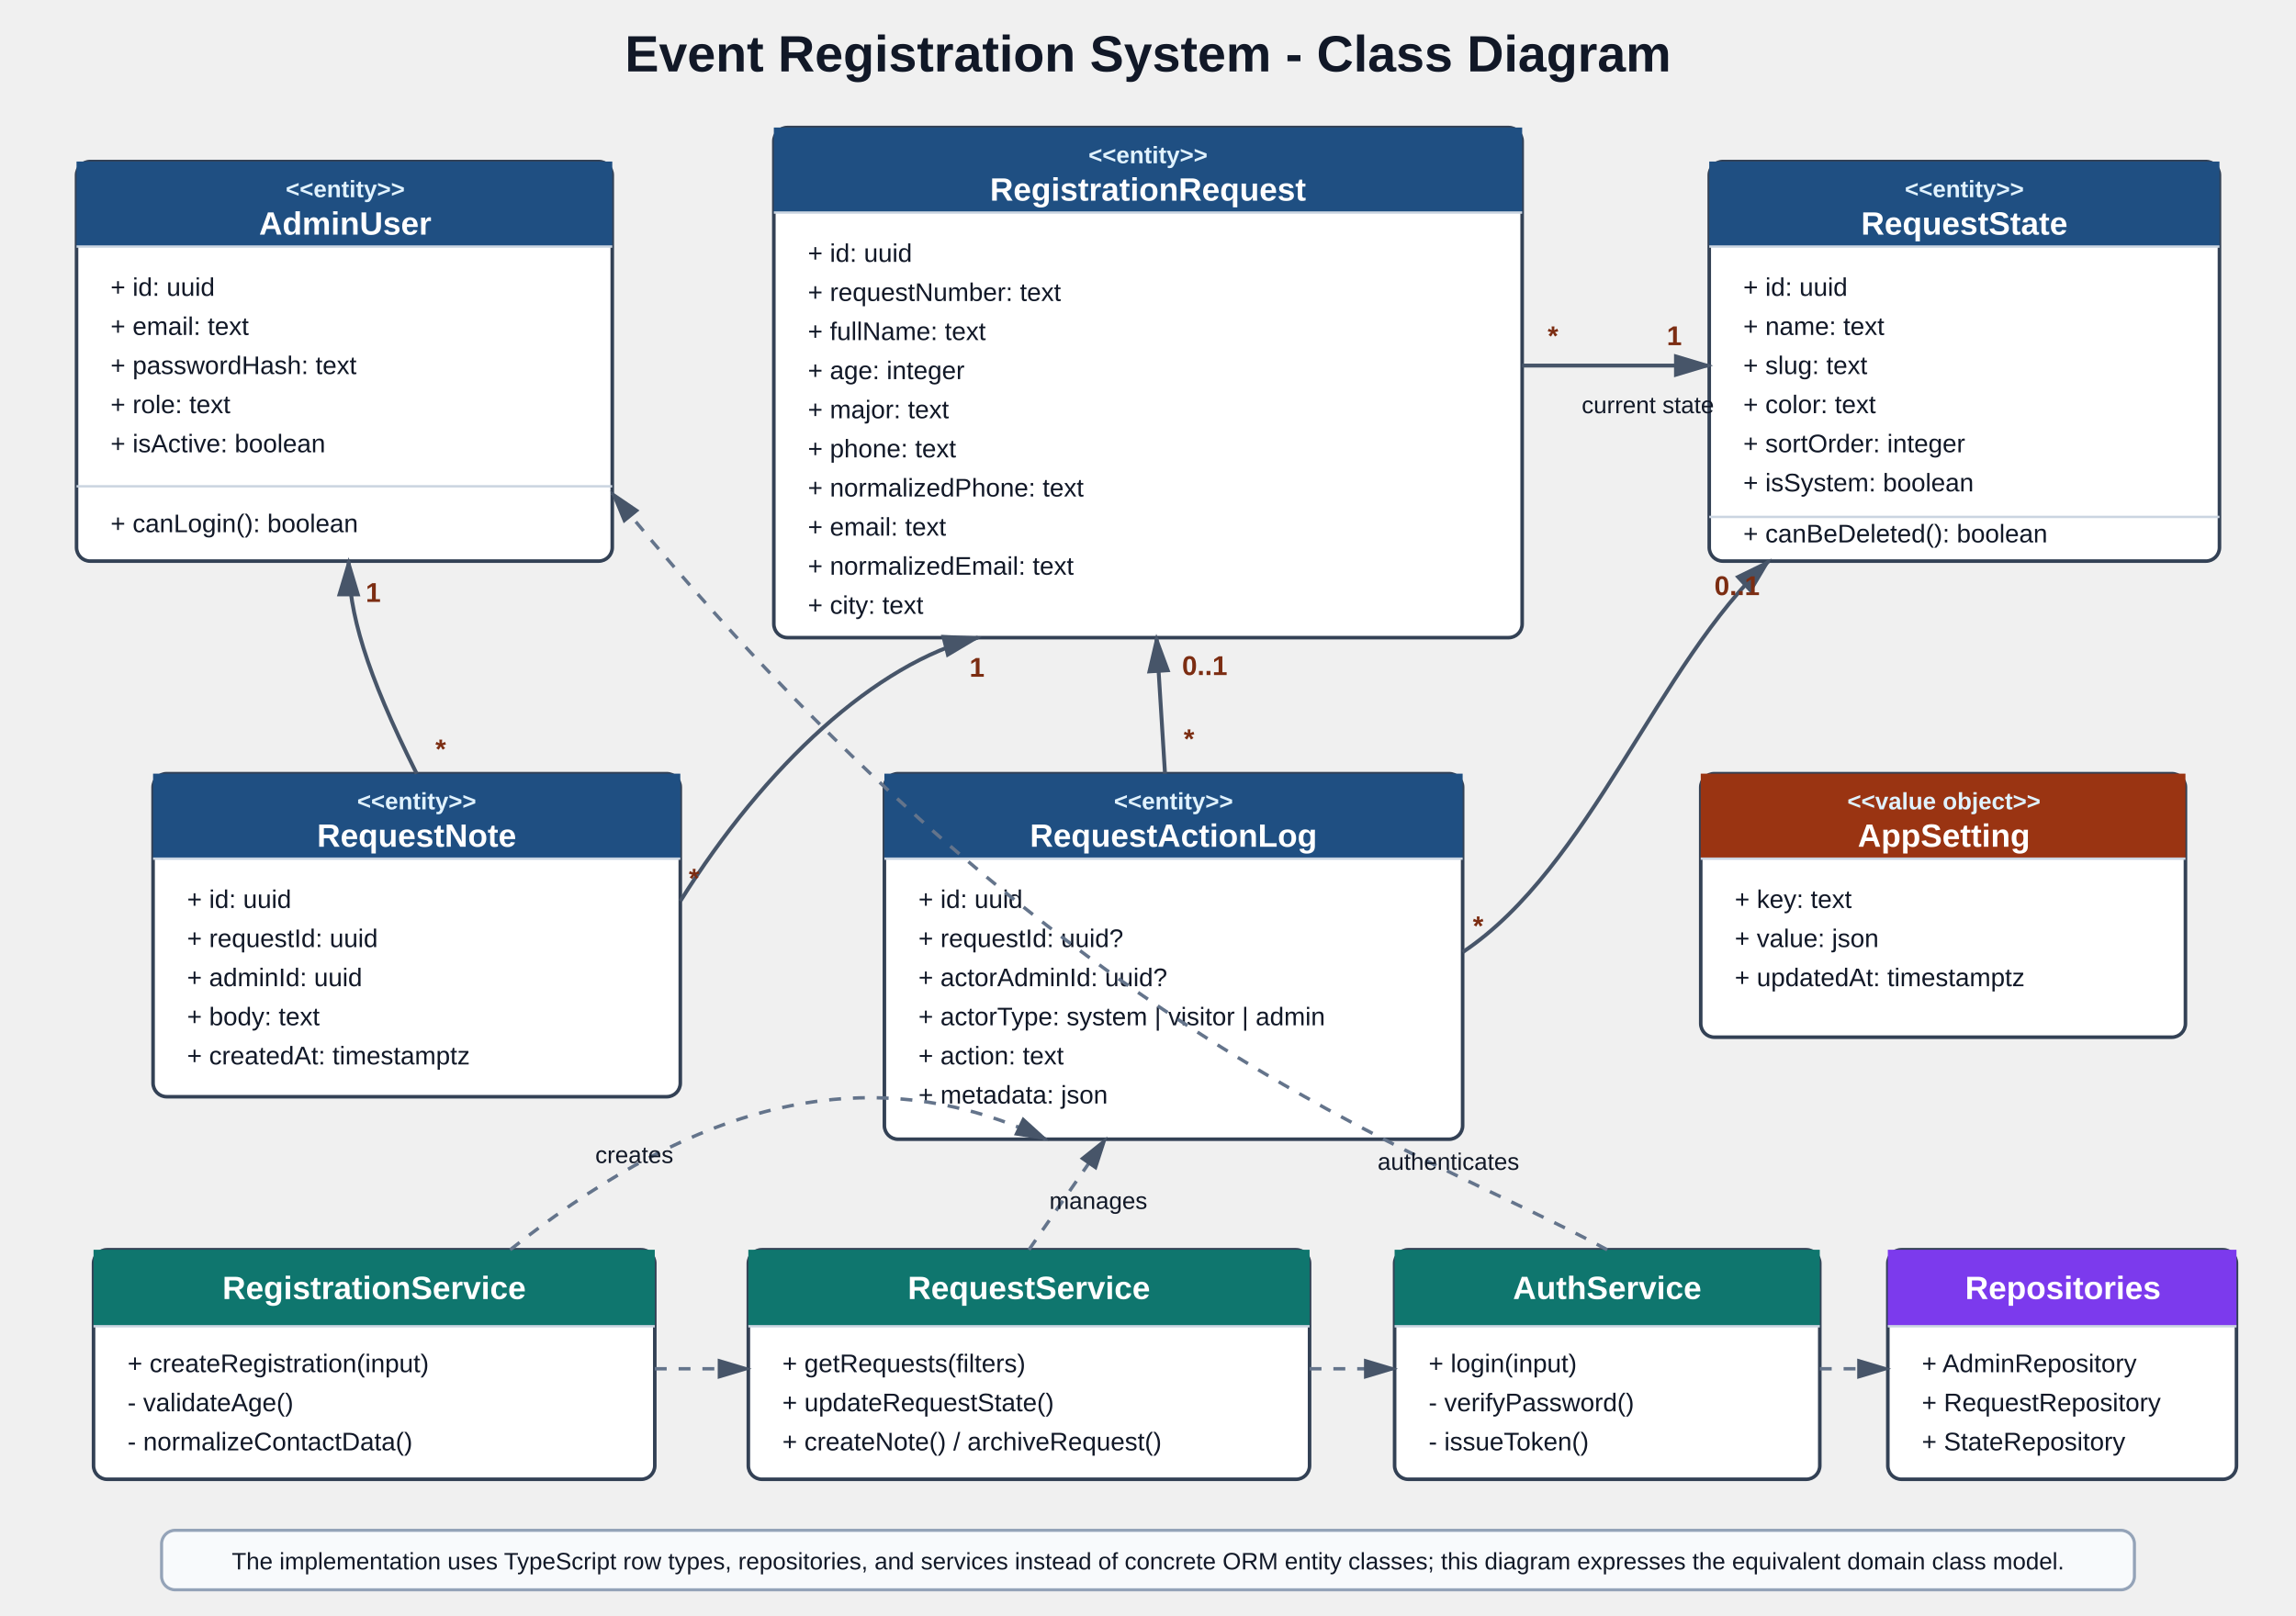
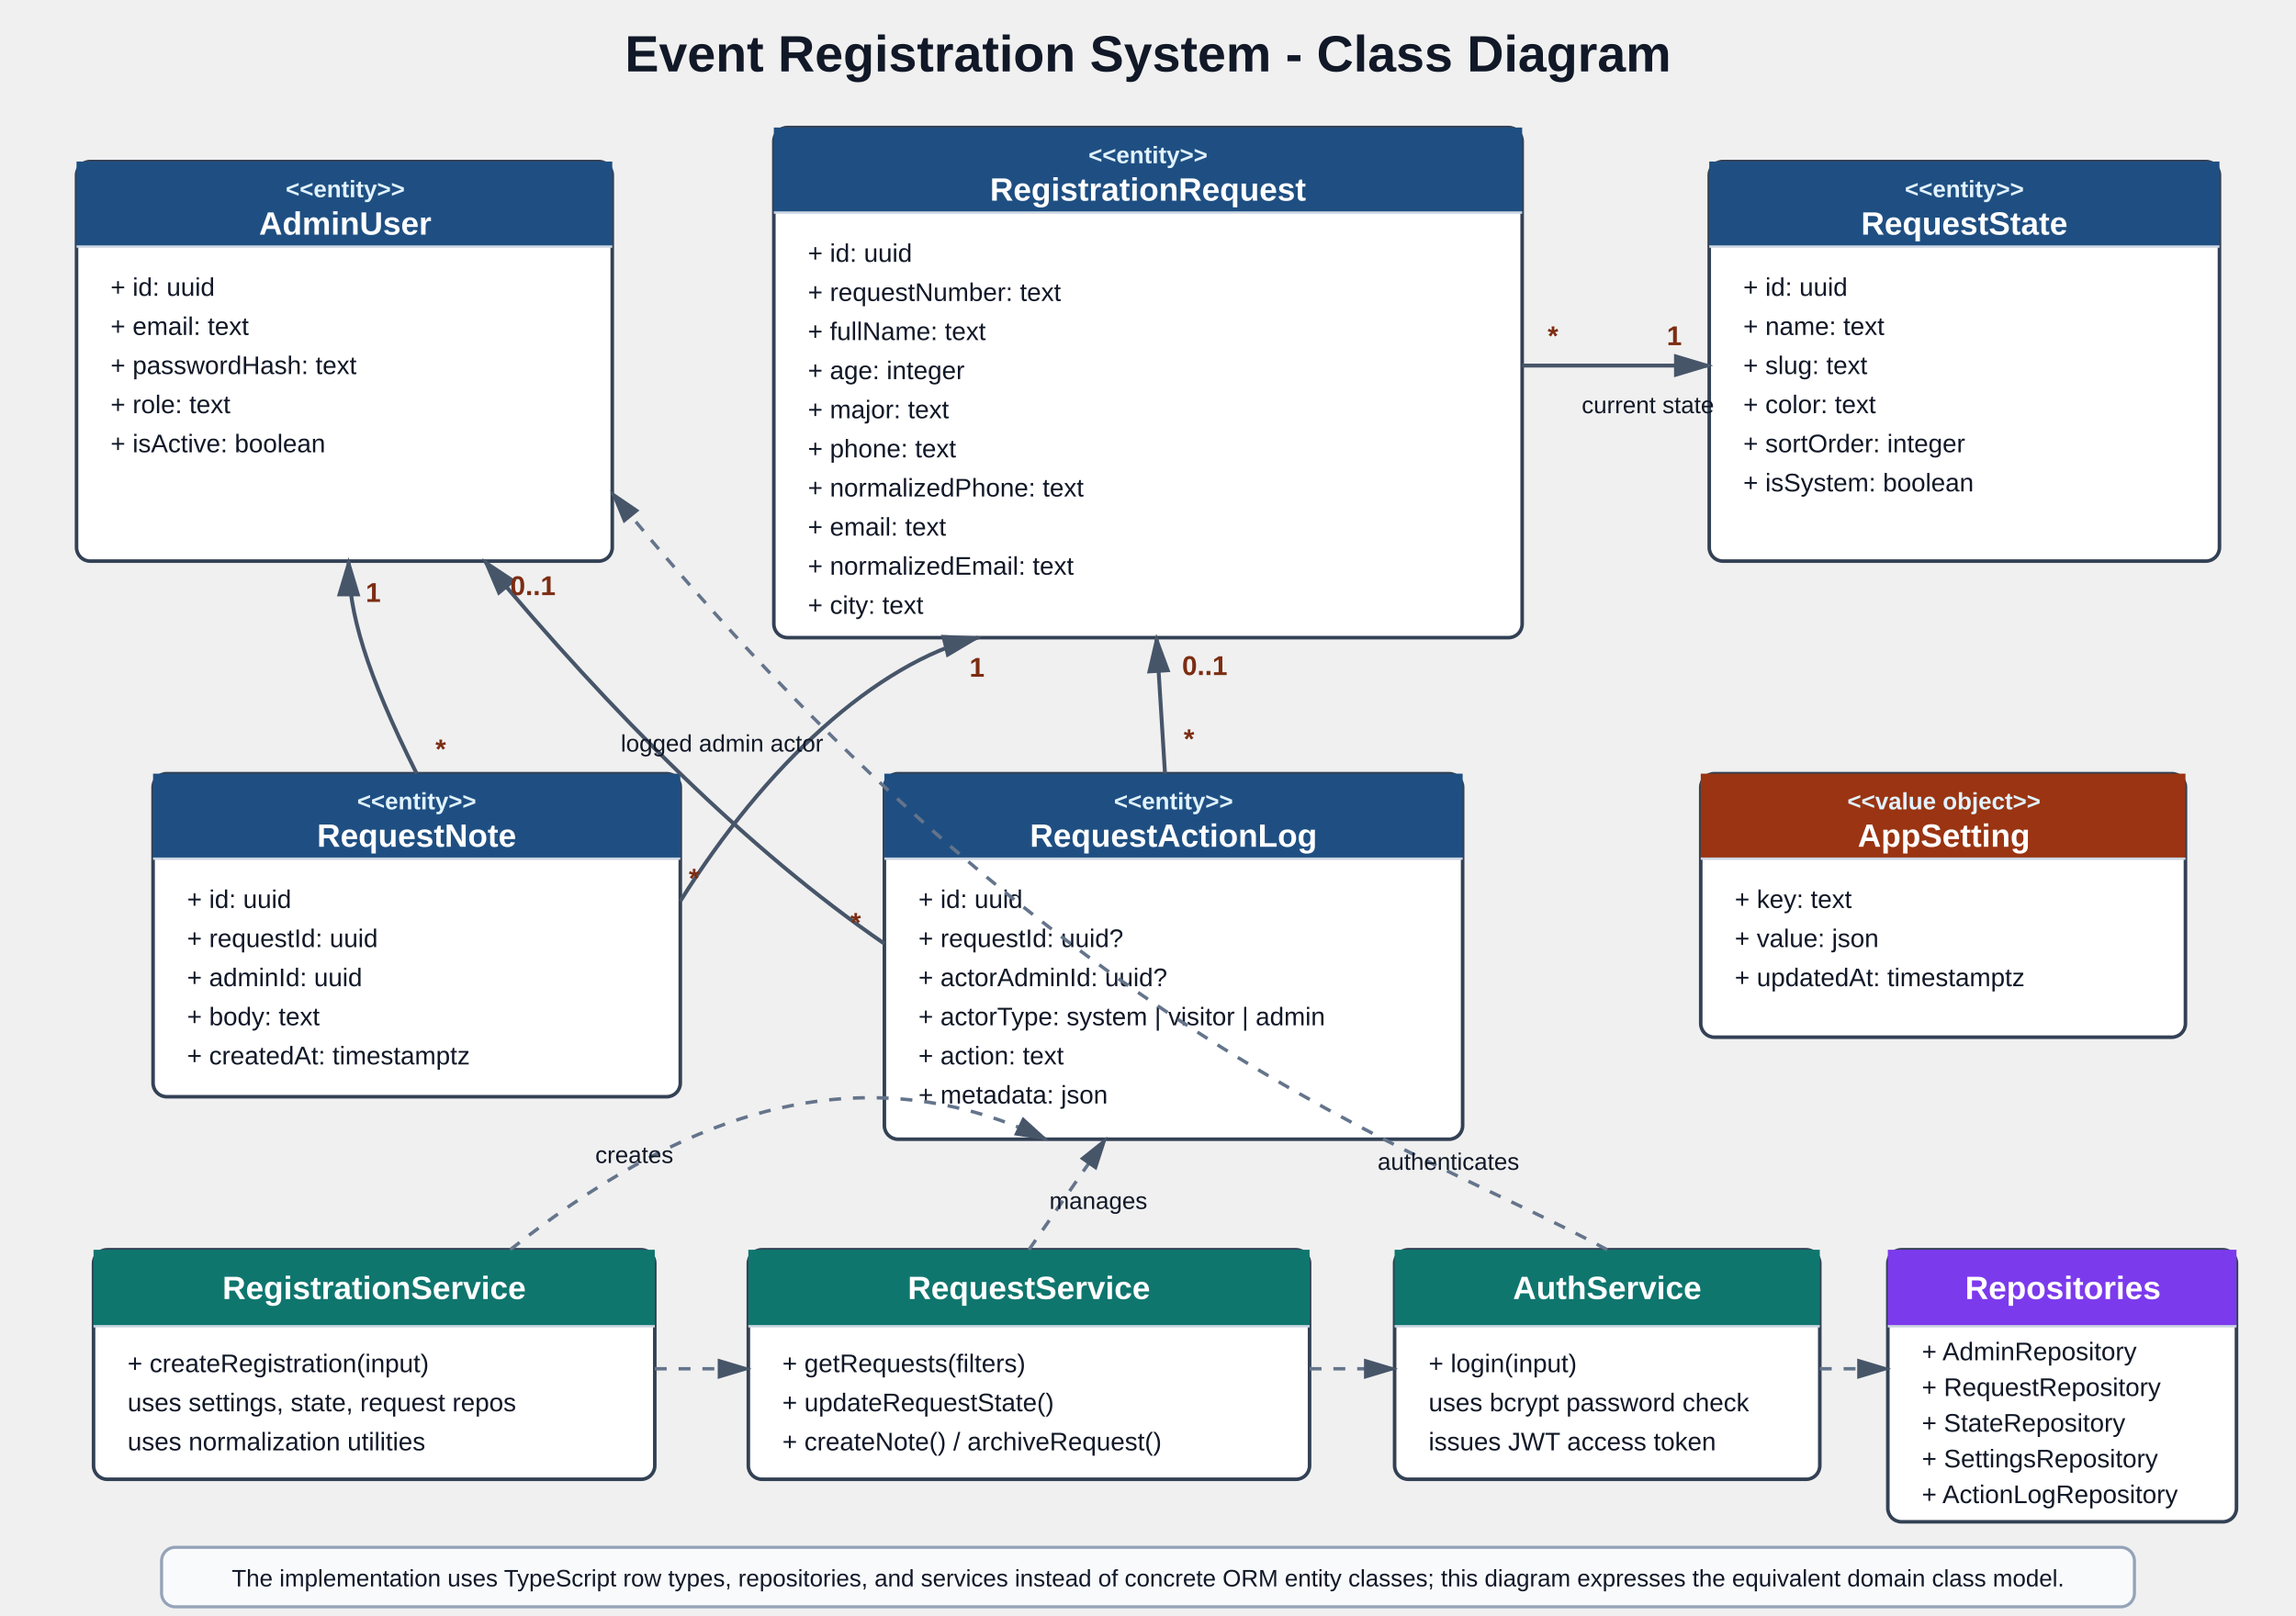
<svg xmlns="http://www.w3.org/2000/svg" width="1350" height="950" viewBox="0 0 1350 950" role="img" aria-labelledby="title desc">
  <defs>
    <style>
      .label { font-family: "Segoe UI", Arial, sans-serif; fill: #111827; }
      .title { font-size: 30px; font-weight: 700; }
      .class-title { font-size: 19px; font-weight: 700; fill: #ffffff; }
      .stereo { font-size: 14px; fill: #e0f2fe; font-weight: 600; }
      .member { font-size: 15px; }
      .small { font-size: 14px; }
      .card { font-size: 16px; font-weight: 700; fill: #7c2d12; }
      .box { fill: #ffffff; stroke: #334155; stroke-width: 2.1; rx: 8; }
      .entity-header { fill: #1f4f82; }
      .service-header { fill: #0f766e; }
      .repo-header { fill: #7c3aed; }
      .value-header { fill: #9a3412; }
      .divider { stroke: #cbd5e1; stroke-width: 1.4; }
      .relation { stroke: #475569; stroke-width: 2.3; fill: none; marker-end: url(#arrow); }
      .depends { stroke: #64748b; stroke-width: 2; fill: none; stroke-dasharray: 7 7; marker-end: url(#arrow); }
      .note { fill: #f8fafc; stroke: #94a3b8; stroke-width: 1.8; rx: 8; }
    </style>
    <marker id="arrow" markerWidth="11" markerHeight="11" refX="9" refY="3" orient="auto" markerUnits="strokeWidth">
      <path d="M0,0 L0,6 L10,3 z" fill="#475569" />
    </marker>
  </defs>
  <text x="675" y="42" text-anchor="middle" class="label title">Event Registration System - Class Diagram</text>
  <rect x="45" y="95" width="315" height="235" class="box" />
  <rect x="45" y="95" width="315" height="50" class="entity-header" />
  <text x="203" y="116" text-anchor="middle" class="label stereo">&lt;&lt;entity&gt;&gt;</text>
  <text x="203" y="138" text-anchor="middle" class="label class-title">AdminUser</text>
  <line x1="45" y1="145" x2="360" y2="145" class="divider" />
  <text x="65" y="174" class="label member">+ id: uuid</text>
  <text x="65" y="197" class="label member">+ email: text</text>
  <text x="65" y="220" class="label member">+ passwordHash: text</text>
  <text x="65" y="243" class="label member">+ role: text</text>
  <text x="65" y="266" class="label member">+ isActive: boolean</text>
-   <line x1="45" y1="286" x2="360" y2="286" class="divider" />
-   <text x="65" y="313" class="label member">+ canLogin(): boolean</text>
  <rect x="455" y="75" width="440" height="300" class="box" />
  <rect x="455" y="75" width="440" height="50" class="entity-header" />
  <text x="675" y="96" text-anchor="middle" class="label stereo">&lt;&lt;entity&gt;&gt;</text>
  <text x="675" y="118" text-anchor="middle" class="label class-title">RegistrationRequest</text>
  <line x1="455" y1="125" x2="895" y2="125" class="divider" />
  <text x="475" y="154" class="label member">+ id: uuid</text>
  <text x="475" y="177" class="label member">+ requestNumber: text</text>
  <text x="475" y="200" class="label member">+ fullName: text</text>
  <text x="475" y="223" class="label member">+ age: integer</text>
  <text x="475" y="246" class="label member">+ major: text</text>
  <text x="475" y="269" class="label member">+ phone: text</text>
  <text x="475" y="292" class="label member">+ normalizedPhone: text</text>
  <text x="475" y="315" class="label member">+ email: text</text>
  <text x="475" y="338" class="label member">+ normalizedEmail: text</text>
  <text x="475" y="361" class="label member">+ city: text</text>
  <rect x="1005" y="95" width="300" height="235" class="box" />
  <rect x="1005" y="95" width="300" height="50" class="entity-header" />
  <text x="1155" y="116" text-anchor="middle" class="label stereo">&lt;&lt;entity&gt;&gt;</text>
  <text x="1155" y="138" text-anchor="middle" class="label class-title">RequestState</text>
  <line x1="1005" y1="145" x2="1305" y2="145" class="divider" />
  <text x="1025" y="174" class="label member">+ id: uuid</text>
  <text x="1025" y="197" class="label member">+ name: text</text>
  <text x="1025" y="220" class="label member">+ slug: text</text>
  <text x="1025" y="243" class="label member">+ color: text</text>
  <text x="1025" y="266" class="label member">+ sortOrder: integer</text>
  <text x="1025" y="289" class="label member">+ isSystem: boolean</text>
-   <line x1="1005" y1="304" x2="1305" y2="304" class="divider" />
-   <text x="1025" y="319" class="label member">+ canBeDeleted(): boolean</text>
  <rect x="90" y="455" width="310" height="190" class="box" />
  <rect x="90" y="455" width="310" height="50" class="entity-header" />
  <text x="245" y="476" text-anchor="middle" class="label stereo">&lt;&lt;entity&gt;&gt;</text>
  <text x="245" y="498" text-anchor="middle" class="label class-title">RequestNote</text>
  <line x1="90" y1="505" x2="400" y2="505" class="divider" />
  <text x="110" y="534" class="label member">+ id: uuid</text>
  <text x="110" y="557" class="label member">+ requestId: uuid</text>
  <text x="110" y="580" class="label member">+ adminId: uuid</text>
  <text x="110" y="603" class="label member">+ body: text</text>
  <text x="110" y="626" class="label member">+ createdAt: timestamptz</text>
  <rect x="520" y="455" width="340" height="215" class="box" />
  <rect x="520" y="455" width="340" height="50" class="entity-header" />
  <text x="690" y="476" text-anchor="middle" class="label stereo">&lt;&lt;entity&gt;&gt;</text>
  <text x="690" y="498" text-anchor="middle" class="label class-title">RequestActionLog</text>
  <line x1="520" y1="505" x2="860" y2="505" class="divider" />
  <text x="540" y="534" class="label member">+ id: uuid</text>
  <text x="540" y="557" class="label member">+ requestId: uuid?</text>
  <text x="540" y="580" class="label member">+ actorAdminId: uuid?</text>
  <text x="540" y="603" class="label member">+ actorType: system | visitor | admin</text>
  <text x="540" y="626" class="label member">+ action: text</text>
  <text x="540" y="649" class="label member">+ metadata: json</text>
  <rect x="1000" y="455" width="285" height="155" class="box" />
  <rect x="1000" y="455" width="285" height="50" class="value-header" />
  <text x="1143" y="476" text-anchor="middle" class="label stereo">&lt;&lt;value object&gt;&gt;</text>
  <text x="1143" y="498" text-anchor="middle" class="label class-title">AppSetting</text>
  <line x1="1000" y1="505" x2="1285" y2="505" class="divider" />
  <text x="1020" y="534" class="label member">+ key: text</text>
  <text x="1020" y="557" class="label member">+ value: json</text>
  <text x="1020" y="580" class="label member">+ updatedAt: timestamptz</text>
  <path d="M895 215 L1005 215" class="relation" />
  <text x="910" y="203" class="label card">*</text>
  <text x="980" y="203" class="label card">1</text>
  <text x="930" y="243" class="label small">current state</text>
  <path d="M400 530 C450 450 515 390 575 375" class="relation" />
  <text x="405" y="522" class="label card">*</text>
  <text x="570" y="398" class="label card">1</text>
  <path d="M245 455 C215 395 205 360 205 330" class="relation" />
  <text x="256" y="446" class="label card">*</text>
  <text x="215" y="354" class="label card">1</text>
  <path d="M685 455 L680 375" class="relation" />
  <text x="696" y="440" class="label card">*</text>
  <text x="695" y="397" class="label card">0..1</text>
-   <path d="M860 560 C935 510 975 390 1040 330" class="relation" />
-   <text x="866" y="550" class="label card">*</text>
-   <text x="1008" y="350" class="label card">0..1</text>
+   <path d="M520 555 C440 500 360 420 285 330" class="relation" />
+   <text x="500" y="548" class="label card">*</text>
+   <text x="300" y="350" class="label card">0..1</text>
+   <text x="365" y="442" class="label small">logged admin actor</text>
  <rect x="55" y="735" width="330" height="135" class="box" />
  <rect x="55" y="735" width="330" height="45" class="service-header" />
  <text x="220" y="764" text-anchor="middle" class="label class-title">RegistrationService</text>
  <line x1="55" y1="780" x2="385" y2="780" class="divider" />
  <text x="75" y="807" class="label member">+ createRegistration(input)</text>
-   <text x="75" y="830" class="label member">- validateAge()</text>
-   <text x="75" y="853" class="label member">- normalizeContactData()</text>
+   <text x="75" y="830" class="label member">uses settings, state, request repos</text>
+   <text x="75" y="853" class="label member">uses normalization utilities</text>
  <rect x="440" y="735" width="330" height="135" class="box" />
  <rect x="440" y="735" width="330" height="45" class="service-header" />
  <text x="605" y="764" text-anchor="middle" class="label class-title">RequestService</text>
  <line x1="440" y1="780" x2="770" y2="780" class="divider" />
  <text x="460" y="807" class="label member">+ getRequests(filters)</text>
  <text x="460" y="830" class="label member">+ updateRequestState()</text>
  <text x="460" y="853" class="label member">+ createNote() / archiveRequest()</text>
  <rect x="820" y="735" width="250" height="135" class="box" />
  <rect x="820" y="735" width="250" height="45" class="service-header" />
  <text x="945" y="764" text-anchor="middle" class="label class-title">AuthService</text>
  <line x1="820" y1="780" x2="1070" y2="780" class="divider" />
  <text x="840" y="807" class="label member">+ login(input)</text>
-   <text x="840" y="830" class="label member">- verifyPassword()</text>
-   <text x="840" y="853" class="label member">- issueToken()</text>
-   <rect x="1110" y="735" width="205" height="135" class="box" />
+   <text x="840" y="830" class="label member">uses bcrypt password check</text>
+   <text x="840" y="853" class="label member">issues JWT access token</text>
+   <rect x="1110" y="735" width="205" height="160" class="box" />
  <rect x="1110" y="735" width="205" height="45" class="repo-header" />
  <text x="1213" y="764" text-anchor="middle" class="label class-title">Repositories</text>
  <line x1="1110" y1="780" x2="1315" y2="780" class="divider" />
-   <text x="1130" y="807" class="label member">+ AdminRepository</text>
-   <text x="1130" y="830" class="label member">+ RequestRepository</text>
-   <text x="1130" y="853" class="label member">+ StateRepository</text>
+   <text x="1130" y="800" class="label member">+ AdminRepository</text>
+   <text x="1130" y="821" class="label member">+ RequestRepository</text>
+   <text x="1130" y="842" class="label member">+ StateRepository</text>
+   <text x="1130" y="863" class="label member">+ SettingsRepository</text>
+   <text x="1130" y="884" class="label member">+ ActionLogRepository</text>
  <path d="M300 735 C395 660 500 615 615 670" class="depends" />
  <text x="350" y="684" class="label small">creates</text>
  <path d="M605 735 L650 670" class="depends" />
  <text x="617" y="711" class="label small">manages</text>
  <path d="M945 735 C835 675 620 610 360 290" class="depends" />
  <text x="810" y="688" class="label small">authenticates</text>
  <path d="M1070 805 L1110 805" class="depends" />
  <path d="M385 805 L440 805" class="depends" />
  <path d="M770 805 L820 805" class="depends" />
-   <rect x="95" y="900" width="1160" height="35" class="note" />
-   <text x="675" y="923" text-anchor="middle" class="label small">The implementation uses TypeScript row types, repositories, and services instead of concrete ORM entity classes; this diagram expresses the equivalent domain class model.</text>
+   <rect x="95" y="910" width="1160" height="35" class="note" />
+   <text x="675" y="933" text-anchor="middle" class="label small">The implementation uses TypeScript row types, repositories, and services instead of concrete ORM entity classes; this diagram expresses the equivalent domain class model.</text>
</svg>
